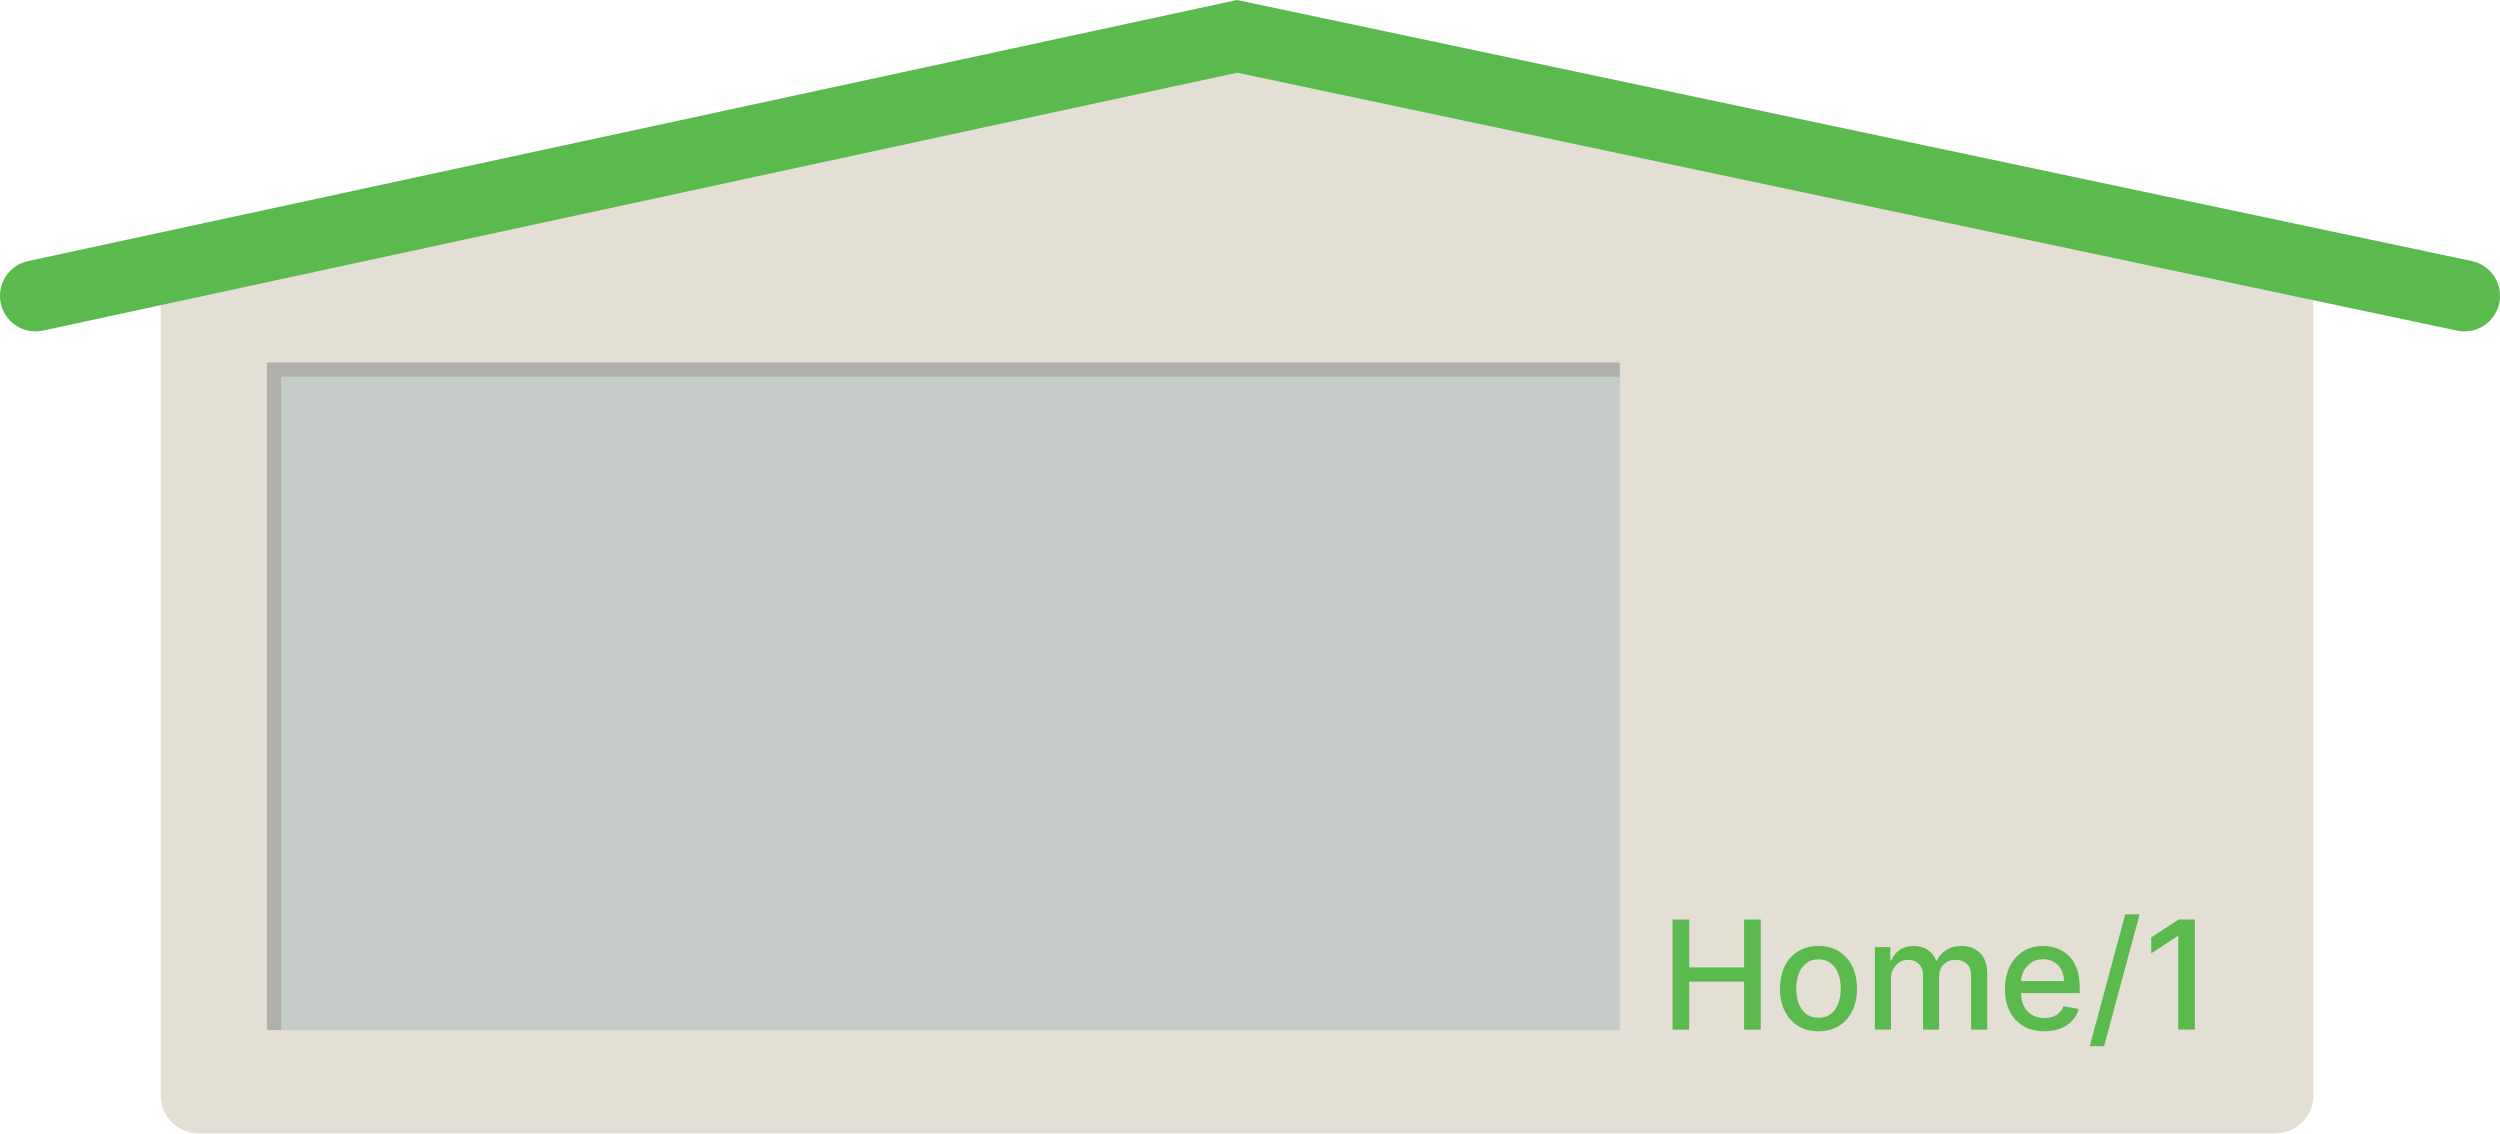
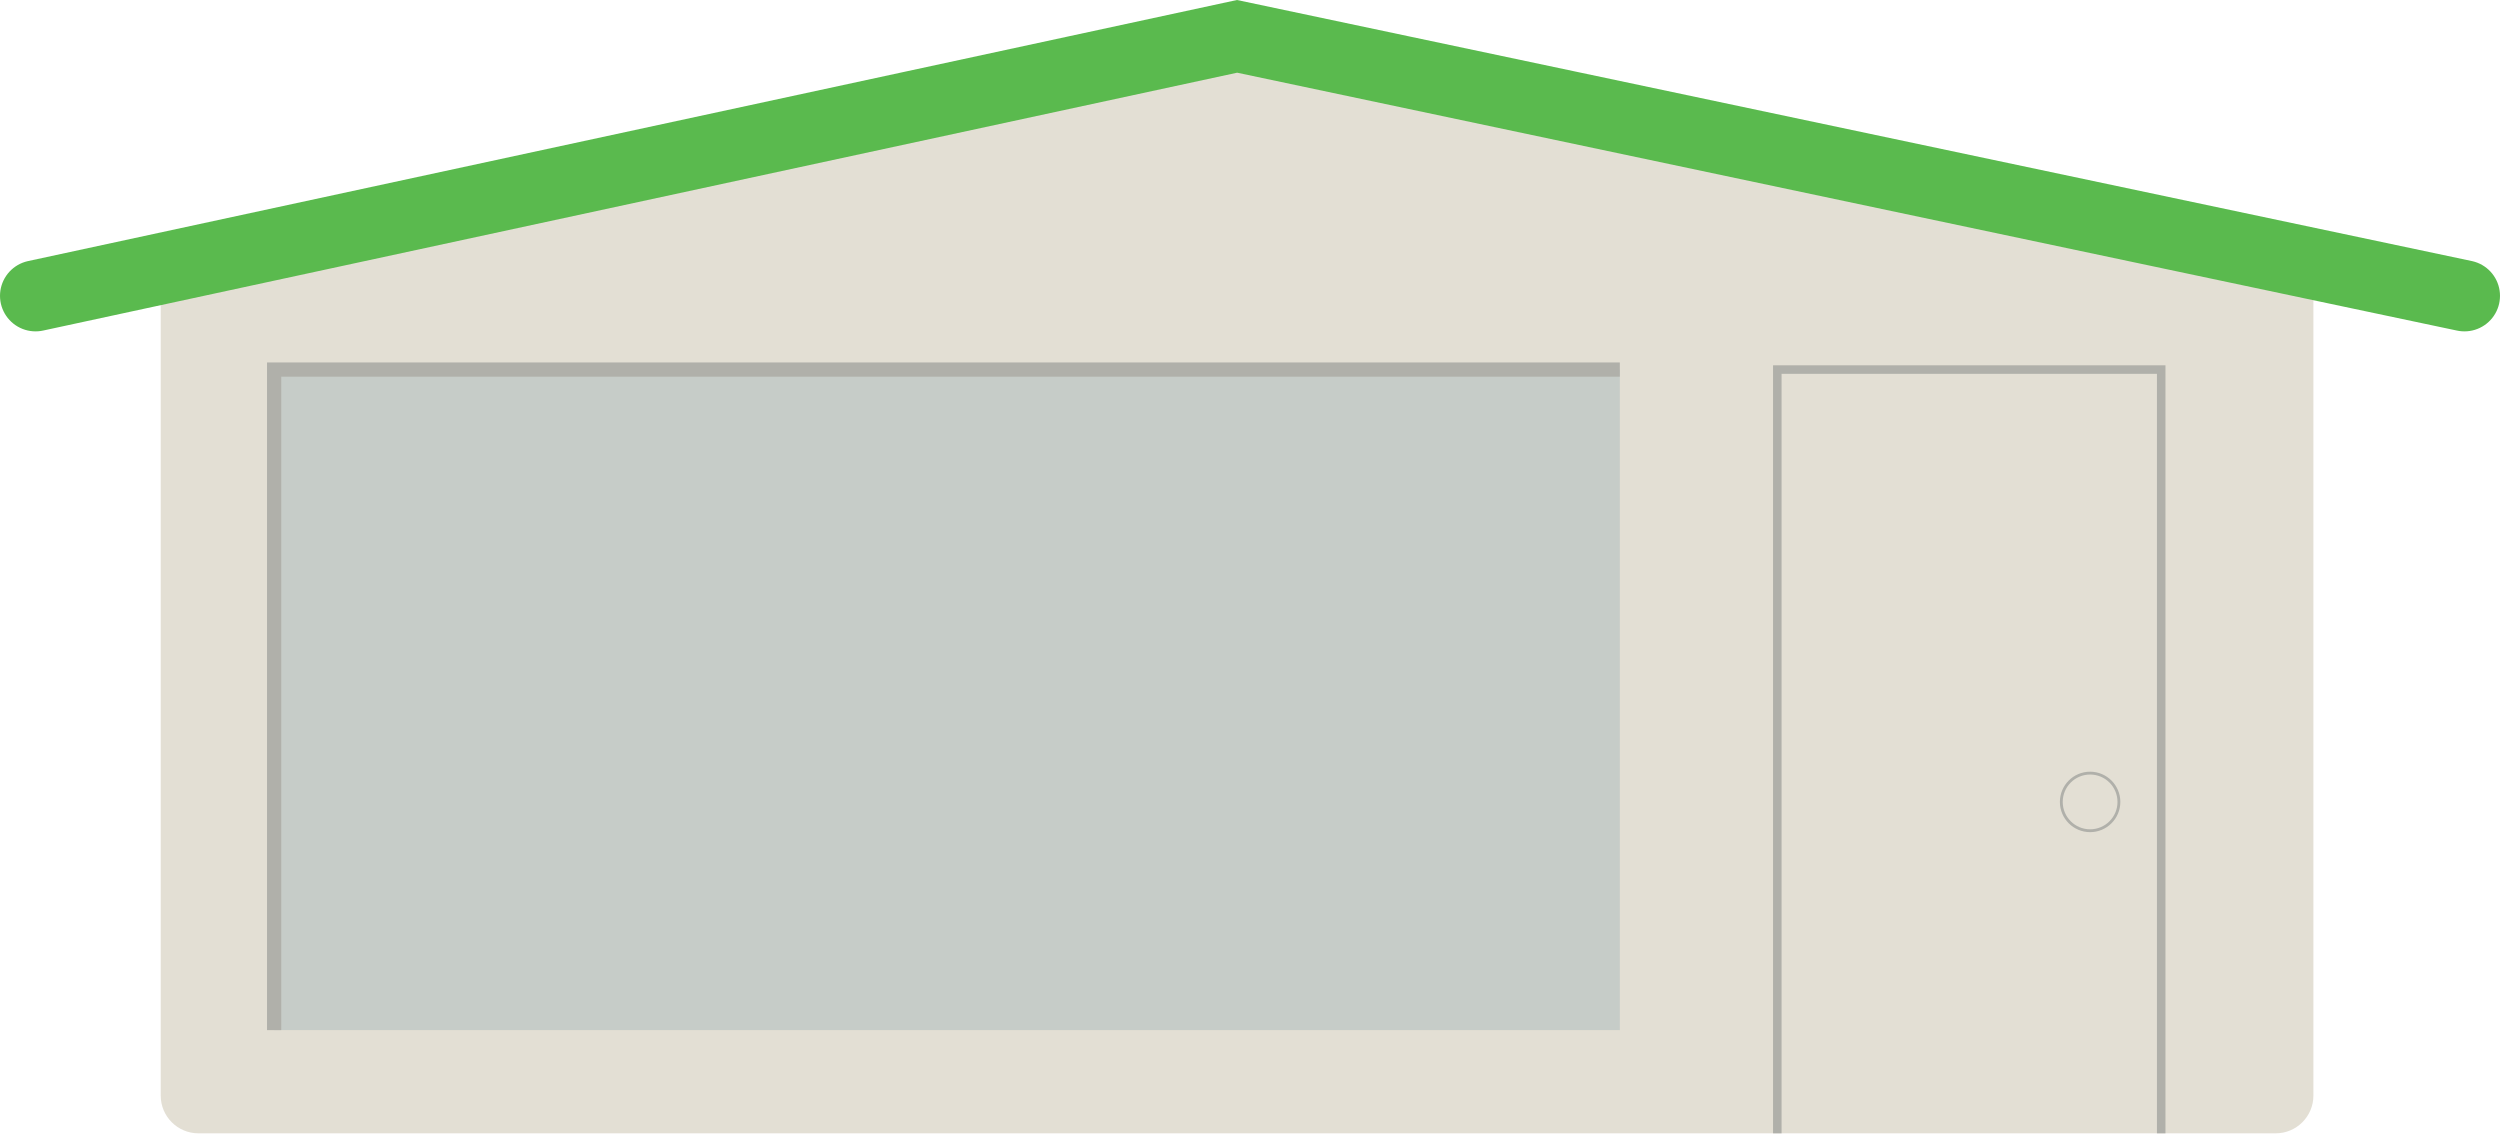
<svg xmlns="http://www.w3.org/2000/svg" id="Layer_1" version="1.1" viewBox="0 0 879.14 398.54">
  <defs>
    <style>
      .st0 {
        stroke: #5aba4e;
        stroke-linecap: round;
        stroke-width: 25px;
      }

-       .st0, .st1 {
+       .st0, .st1, .st2, .st3 {
        fill: none;
        stroke-miterlimit: 10;
      }

-       .st2 {
+       .st4 {
        fill: #c6ccc8;
      }

-       .st3 {
-         fill: #5aba4e;
+       .st1, .st2, .st3 {
+         stroke: #b0b0aa;
      }

-       .st4 {
+       .st5 {
        fill: #e3dfd4;
      }

-       .st1 {
-         stroke: #b0b0aa;
+       .st2 {
+         stroke-width: 3px;
+       }
+ 
+       .st3 {
        stroke-width: 5px;
      }
    </style>
  </defs>
-   <path class="st4" d="M800.26,398.54H69.78c-7.32,0-13.26-5.94-13.26-13.26V85.84c0-7.32,5.94,5.24,13.26,5.24L435.02,12.78l365.24,77.47c7.32,0,13.26-11.73,13.26-4.41v299.44c0,7.32-5.94,13.26-13.26,13.26Z" />
-   <rect class="st2" x="96.4" y="129.96" width="473.22" height="232.29" />
-   <polyline class="st1" points="96.4 362.25 96.4 129.96 569.62 129.96" />
+   <path class="st5" d="M800.26,398.54H69.78c-7.32,0-13.26-5.94-13.26-13.26V85.84c0-7.32,5.94,5.24,13.26,5.24L435.02,12.78l365.24,77.47c7.32,0,13.26-11.73,13.26-4.41v299.44c0,7.32-5.94,13.26-13.26,13.26Z" />
+   <rect class="st4" x="96.4" y="129.96" width="473.22" height="232.29" />
+   <polyline class="st3" points="96.4 362.25 96.4 129.96 569.62 129.96" />
  <polyline class="st0" points="12.5 104.03 435.02 12.78 866.64 104.03" />
-   <g>
-     <path class="st3" d="M588.17,362.08v-38.73h5.84v16.83h19.31v-16.83h5.86v38.73h-5.86v-16.89h-19.31v16.89h-5.84Z" />
-     <path class="st3" d="M639.48,362.66c-2.72,0-5.1-.62-7.13-1.87-2.03-1.25-3.61-2.99-4.73-5.24s-1.68-4.87-1.68-7.87.56-5.65,1.68-7.91c1.12-2.26,2.7-4.01,4.73-5.26,2.03-1.25,4.41-1.87,7.13-1.87s5.1.62,7.13,1.87c2.03,1.25,3.61,3,4.73,5.26,1.12,2.26,1.68,4.89,1.68,7.91s-.56,5.62-1.68,7.87-2.7,3.99-4.73,5.24c-2.03,1.25-4.41,1.87-7.13,1.87ZM639.5,357.91c1.76,0,3.23-.47,4.39-1.4,1.16-.93,2.02-2.17,2.58-3.73.56-1.55.84-3.26.84-5.12s-.28-3.56-.84-5.12c-.56-1.56-1.42-2.81-2.58-3.75-1.16-.95-2.62-1.42-4.39-1.42s-3.25.47-4.42,1.42c-1.17.95-2.03,2.2-2.59,3.75-.56,1.56-.84,3.26-.84,5.12s.28,3.57.84,5.12c.56,1.55,1.42,2.79,2.59,3.73,1.17.93,2.64,1.4,4.42,1.4Z" />
-     <path class="st3" d="M659.32,362.08v-29.05h5.43v4.73h.36c.6-1.6,1.59-2.85,2.97-3.75s3.02-1.35,4.94-1.35,3.57.45,4.89,1.36c1.32.91,2.29,2.16,2.92,3.74h.3c.69-1.55,1.8-2.79,3.31-3.72,1.51-.93,3.32-1.39,5.41-1.39,2.64,0,4.79.83,6.46,2.48,1.67,1.65,2.51,4.14,2.51,7.47v19.48h-5.66v-18.95c0-1.97-.54-3.39-1.61-4.27-1.07-.88-2.35-1.32-3.84-1.32-1.84,0-3.27.56-4.29,1.69-1.02,1.13-1.53,2.58-1.53,4.34v18.51h-5.64v-19.31c0-1.58-.49-2.84-1.47-3.8s-2.26-1.44-3.84-1.44c-1.07,0-2.06.28-2.96.84-.9.56-1.63,1.34-2.18,2.33-.55,1-.82,2.15-.82,3.46v17.91h-5.65Z" />
-     <path class="st3" d="M718.89,362.66c-2.86,0-5.32-.61-7.39-1.84-2.06-1.23-3.65-2.96-4.77-5.2-1.12-2.24-1.67-4.86-1.67-7.88s.56-5.6,1.67-7.87c1.12-2.27,2.68-4.04,4.69-5.31,2.01-1.27,4.37-1.91,7.06-1.91,1.64,0,3.23.27,4.77.81,1.54.54,2.92,1.39,4.14,2.55,1.22,1.16,2.19,2.66,2.89,4.51.71,1.85,1.06,4.09,1.06,6.72v2h-23.09v-4.24h17.55c0-1.49-.3-2.81-.91-3.96-.6-1.15-1.45-2.06-2.54-2.73-1.09-.67-2.37-1-3.83-1-1.59,0-2.97.39-4.15,1.16s-2.09,1.78-2.72,3.03c-.64,1.24-.96,2.59-.96,4.04v3.31c0,1.94.34,3.59,1.03,4.96.69,1.36,1.65,2.4,2.88,3.11s2.68,1.07,4.33,1.07c1.07,0,2.05-.15,2.93-.46.88-.31,1.65-.77,2.29-1.39.64-.62,1.13-1.38,1.48-2.29l5.35.96c-.43,1.58-1.19,2.95-2.3,4.13s-2.48,2.09-4.14,2.74-3.55.97-5.66.97Z" />
-     <path class="st3" d="M752.4,321.53l-12.48,46.37h-5.05l12.48-46.37h5.05Z" />
-     <path class="st3" d="M771.84,323.34v38.73h-5.86v-32.87h-.23l-9.27,6.05v-5.6l9.66-6.32h5.69Z" />
-   </g>
+   <path class="st3" d="M625,398.54" />
+   <polyline class="st2" points="625 398.54 625 129.96 760 129.96 760 398.54" />
+   <circle class="st1" cx="735" cy="282" r="10.13" />
</svg>
